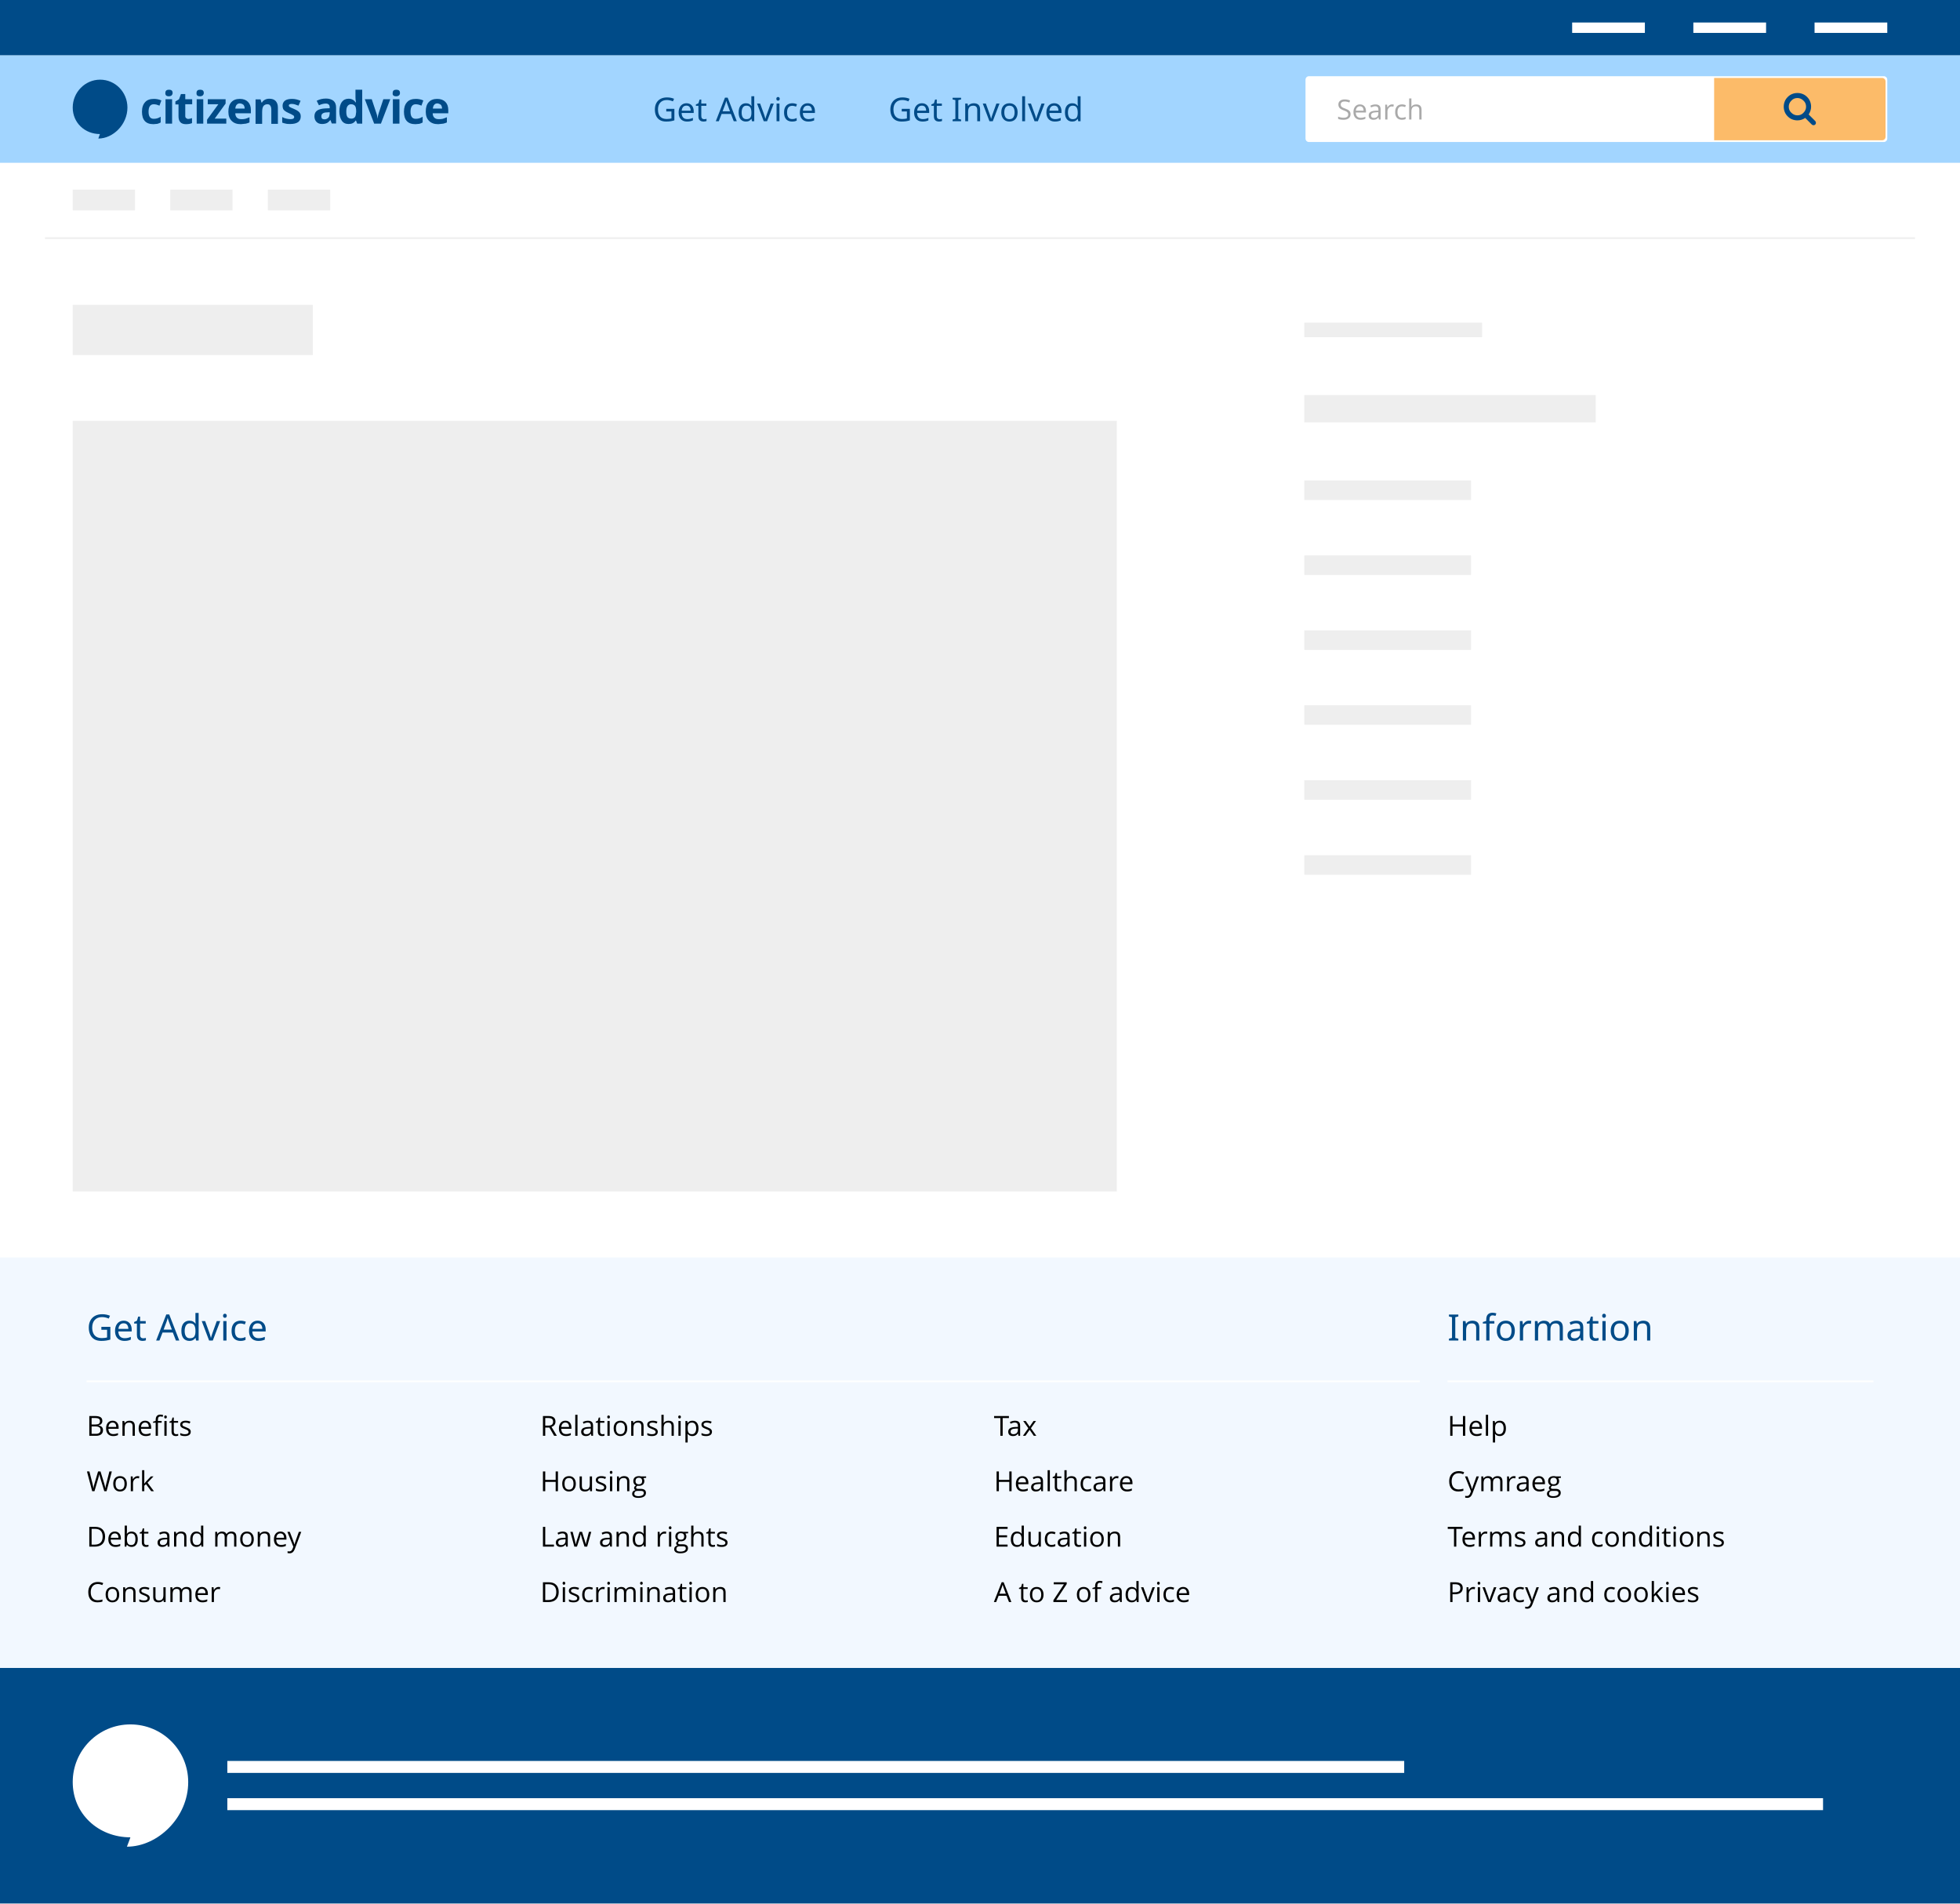
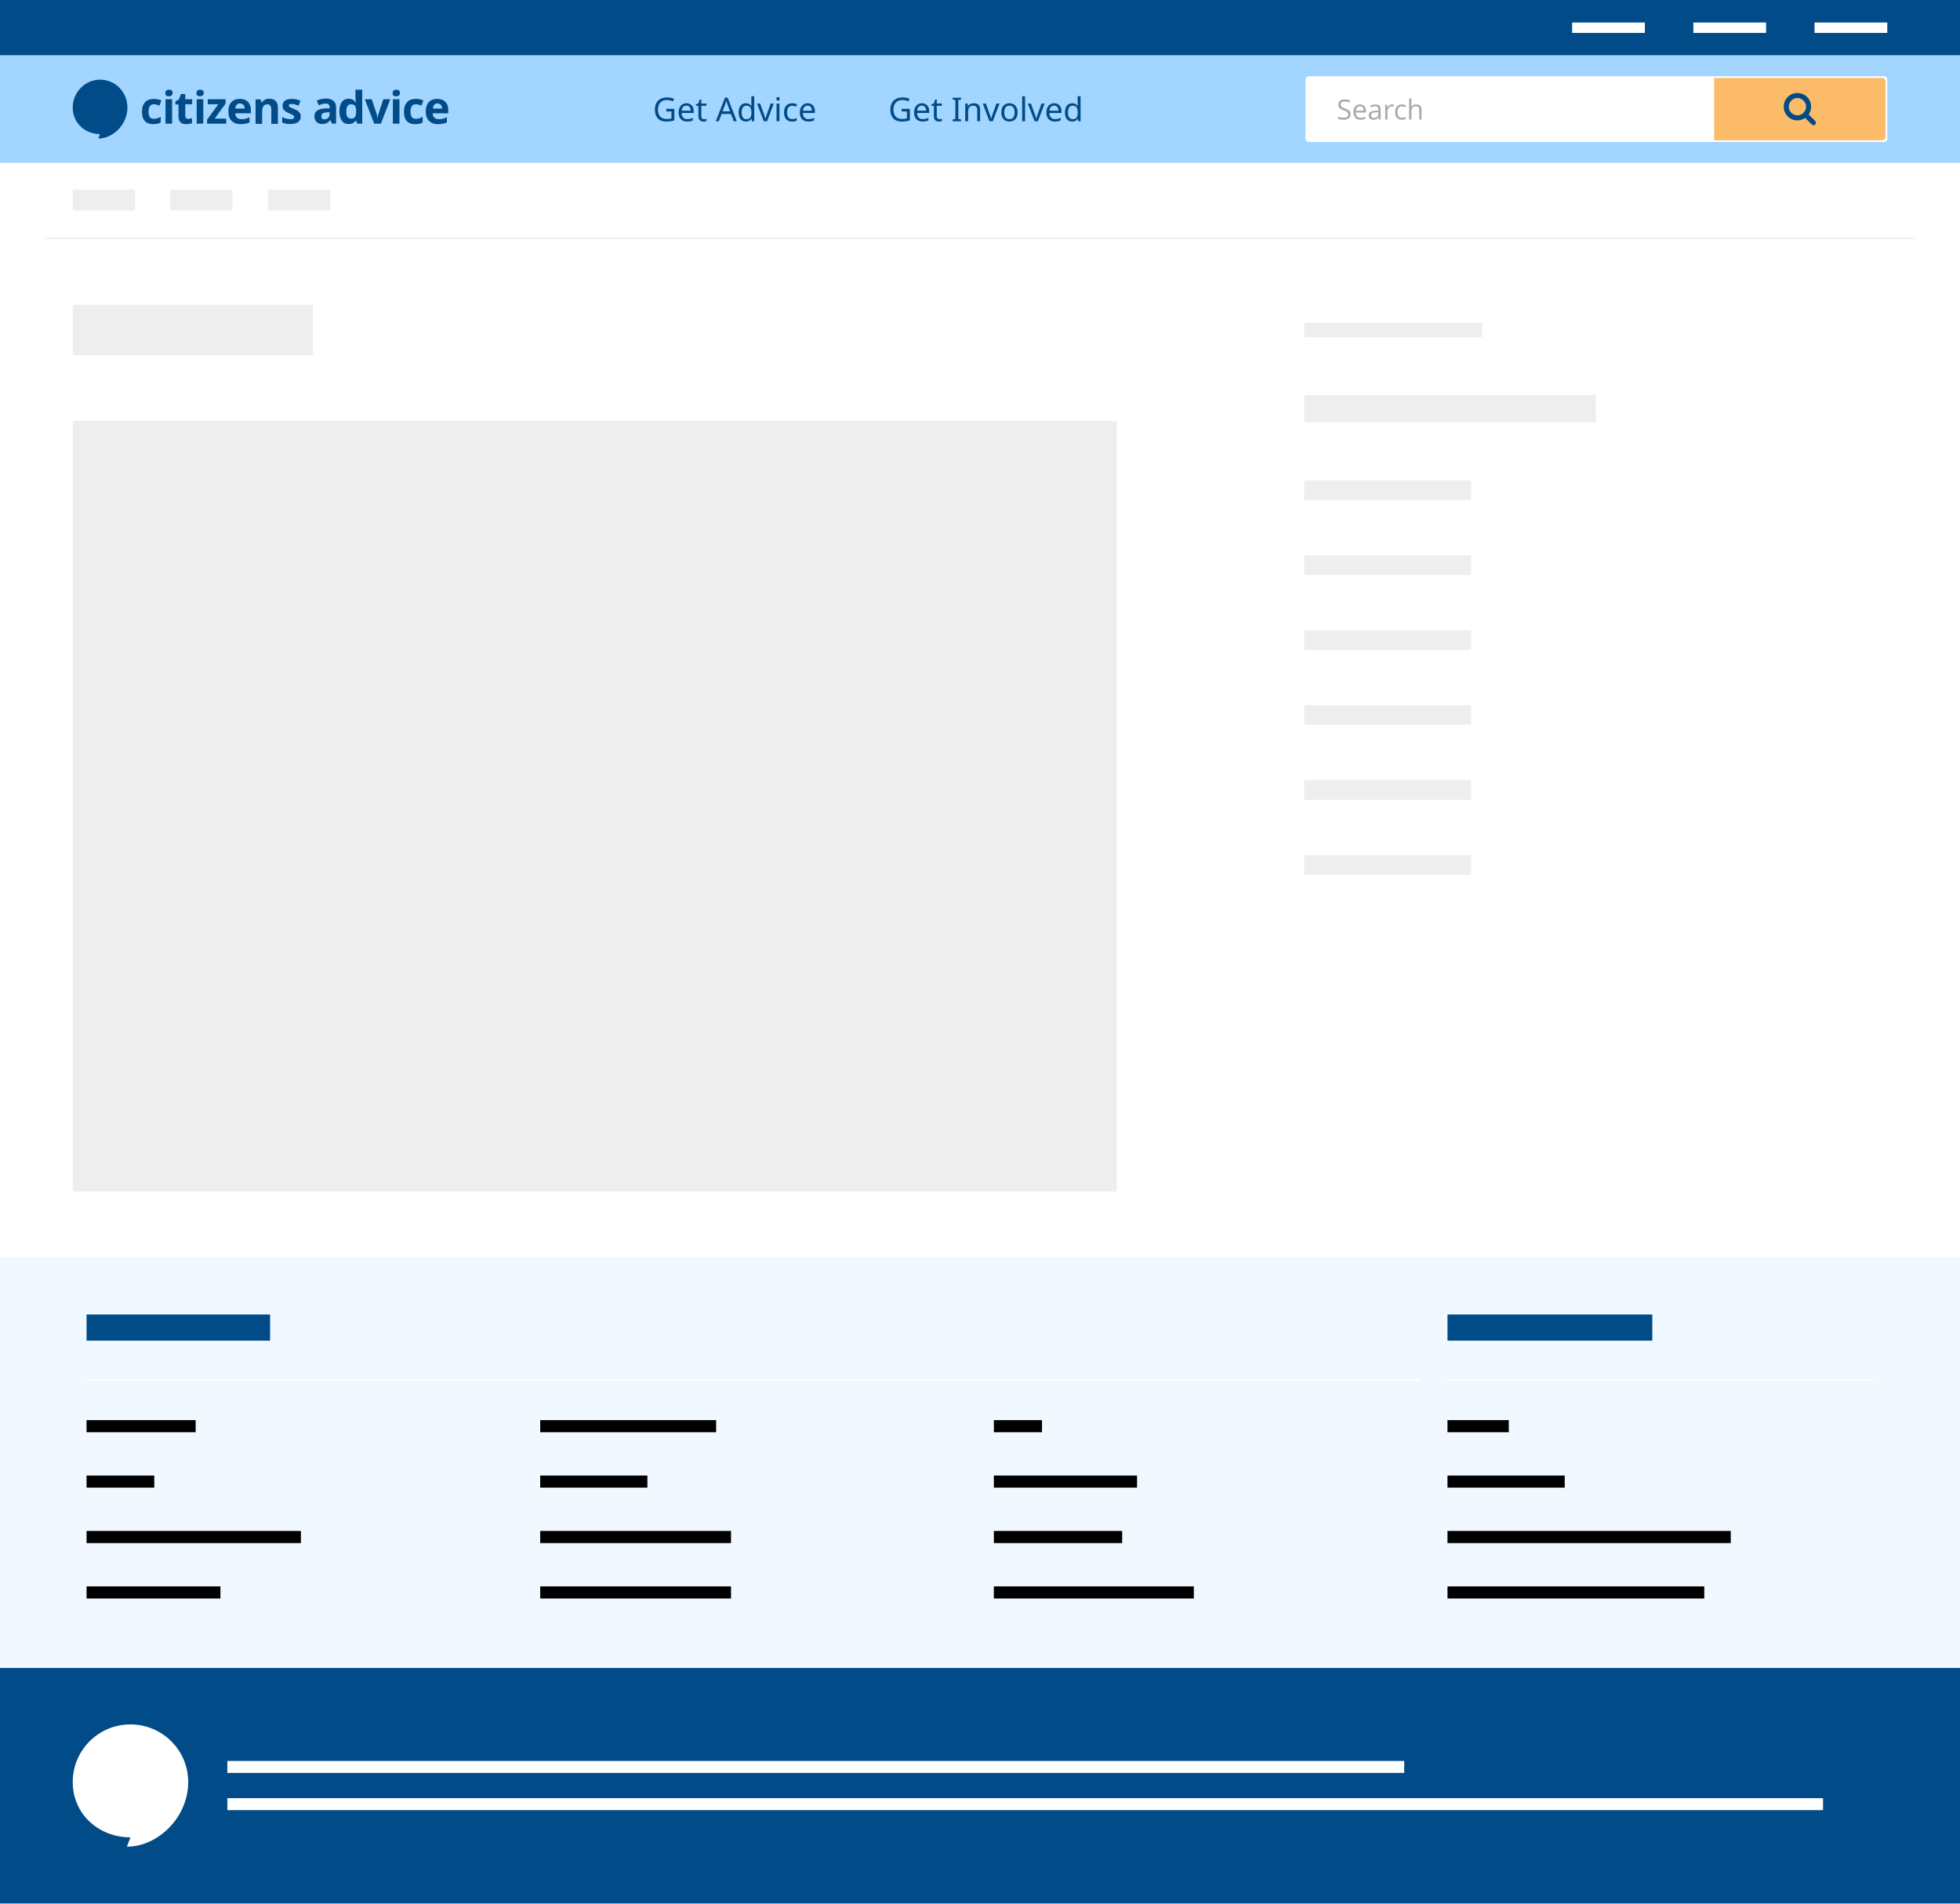
<svg xmlns="http://www.w3.org/2000/svg" version="1.1" id="Layer_1" x="0px" y="0px" width="1132px" height="1099.1px" viewBox="0 0 1132 1099.1" style="enable-background:new 0 0 1132 1099.1;" xml:space="preserve">
  <style type="text/css">
	.st0{fill:#FFFFFF;}
	.st1{fill:#004B88;}
	.st2{fill:#A2D5FF;}
	.st3{fill:#F2F8FF;}
	.st4{font-family:'ArialMT';}
	.st5{font-size:16px;}
- 	.st6{font-family:'OpenSans-Semibold';}
- 	.st7{font-size:21px;}
- 	.st8{font-family:'OpenSans';}
- 	.st9{fill:#A9A9A9;}
- 	.st10{fill:#FCBB69;}
- 	.st11{font-family:'OpenSans-Bold';}
- 	.st12{font-size:19px;}
- 	.st13{fill:#EEEEEE;}
+ 	.st6{fill:#A9A9A9;}
+ 	.st7{font-family:'OpenSans';}
+ 	.st8{fill:#FCBB69;}
+ 	.st9{font-family:'OpenSans-Bold';}
+ 	.st10{font-size:19px;}
+ 	.st11{fill:#EEEEEE;}
</style>
  <path vector-effect="none" class="st0" d="M0,0h1132v1099.1H0V0" />
  <path vector-effect="none" class="st1" d="M0,0h1132v32H0V0" />
  <path vector-effect="none" class="st2" d="M0,32h1132v62H0V32" />
  <path vector-effect="none" class="st3" d="M0,726.1h1132v237H0V726.1" />
  <path class="st0" d="M1088,44H756c-1.1,0-2,0.9-2,2v34c0,1.1,0.9,2,2,2h332c1.1,0,2-0.9,2-2V46C1090,44.9,1089.1,44,1088,44z" />
-   <path vector-effect="none" class="st0" d="M50,797.1h770v1H50V797.1" />
-   <path vector-effect="none" class="st0" d="M836,797.1h246v1H836V797.1" />
+   <path vector-effect="none" class="st0" d="M50,796.5h770v1H50V796.5" />
+   <path vector-effect="none" class="st0" d="M836,796.5h246v1H836V796.5" />
  <path vector-effect="none" class="st1" d="M0,963.1h1132v136H0V963.1" />
  <text transform="matrix(1 0 0 1 950 22)" class="st4 st5"> </text>
  <text transform="matrix(1 0 0 1 1027 22)" class="st4 st5"> </text>
-   <text transform="matrix(1 0 0 1 50 774.0538)" class="st1 st6 st7">Get Advice</text>
-   <text transform="matrix(1 0 0 1 50 829.0538)" class="st8 st5">Benefits</text>
-   <text transform="matrix(1 0 0 1 50 861.0538)" class="st8 st5">Work</text>
-   <text transform="matrix(1 0 0 1 50 893.0538)" class="st8 st5">Debt and money</text>
-   <text transform="matrix(1 0 0 1 50 925.0538)" class="st8 st5">Consumer</text>
-   <text transform="matrix(1 0 0 1 312 829.0538)" class="st8 st5">Relationships</text>
-   <text transform="matrix(1 0 0 1 312 861.0538)" class="st8 st5">Housing</text>
-   <text transform="matrix(1 0 0 1 312 893.0538)" class="st8 st5">Law and rights</text>
-   <text transform="matrix(1 0 0 1 312 925.0538)" class="st8 st5">Discrimination</text>
-   <text transform="matrix(1 0 0 1 574 829.0538)" class="st8 st5">Tax</text>
-   <text transform="matrix(1 0 0 1 574 861.0538)" class="st8 st5">Healthcare</text>
-   <text transform="matrix(1 0 0 1 574 893.0538)" class="st8 st5">Education</text>
-   <text transform="matrix(1 0 0 1 574 925.0538)" class="st8 st5">A to Z of advice</text>
-   <text transform="matrix(1 0 0 1 836 774.0538)" class="st1 st6 st7">Information</text>
-   <text transform="matrix(1 0 0 1 836 829.0538)" class="st8 st5">Help</text>
-   <text transform="matrix(1 0 0 1 836 861.0538)" class="st8 st5">Cymraeg</text>
-   <text transform="matrix(1 0 0 1 836 893.0538)" class="st8 st5">Terms and conditions</text>
-   <text transform="matrix(1 0 0 1 836 925.0538)" class="st8 st5">Privacy and cookies</text>
-   <text transform="matrix(1 0 0 1 772 69)" class="st9 st8 st5">Search</text>
-   <path vector-effect="none" class="st10" d="M990,45h97c1.1,0,2,0.9,2,2v32c0,1.1-0.9,2-2,2h-97V45" />
+   <text transform="matrix(1 0 0 1 772 69)" class="st6 st7 st5">Search</text>
+   <path vector-effect="none" class="st8" d="M990,45h97c1.1,0,2,0.9,2,2v32c0,1.1-0.9,2-2,2h-97V45" />
  <text transform="matrix(1 0 0 1 500 50)" class="st4 st5"> </text>
-   <text transform="matrix(1 0 0 1 377.0689 70)" class="st1 st11 st12">Get Advice </text>
-   <text transform="matrix(1 0 0 1 513.069 70)" class="st1 st11 st12">Get Involved </text>
+   <text transform="matrix(1 0 0 1 377.0689 70)" class="st1 st9 st10">Get Advice </text>
+   <text transform="matrix(1 0 0 1 513.069 70)" class="st1 st9 st10">Get Involved </text>
  <g>
    <path vector-effect="none" class="st1" d="M73.6,62.1c0,9.8-8.3,17.9-16.8,17.9l0.9-2.6C49,77.4,42,70.9,42,62.1S49.1,46,57.8,46   C66.6,46,73.6,53.2,73.6,62.1" />
-     <path vector-effect="none" class="st1" d="M194.1,71.4V62c0-1.7-0.5-2.9-1.5-3.8c-1-0.8-2.5-1.3-4.3-1.3c-2,0-3.7,0.4-5.4,1.3   l1.3,2.6c1.5-0.7,2.8-1,4-1c1.4,0,2.2,0.7,2.2,2.1v0.6l-2.5,0.1c-2.1,0.1-3.6,0.5-4.7,1.2c-1,0.7-1.6,1.8-1.6,3.3   c0,1.4,0.4,2.5,1.2,3.3c0.8,0.8,1.8,1.2,3.2,1.2c1.1,0,2-0.2,2.7-0.5c0.7-0.3,1.3-0.9,2-1.7h0.2l0.7,1.9H194.1 M190.3,66   c0,0.9-0.2,1.5-0.8,2.1c-0.6,0.5-1.3,0.8-2.1,0.8c-1.3,0-1.8-0.6-1.8-1.7c0-0.8,0.2-1.3,0.8-1.7c0.6-0.4,1.3-0.6,2.5-0.6l1.5-0.1   V66 M205.4,69.6h0.2l0.7,1.8h2.9V51.8h-3.9v4.5c0,0.8,0.1,1.7,0.3,2.8h-0.2c-0.9-1.3-2.3-2.1-4-2.1c-1.7,0-3,0.6-4,1.9   c-0.9,1.3-1.4,3.1-1.4,5.4c0,2.3,0.5,4,1.4,5.4c0.9,1.3,2.2,1.9,3.9,1.9C203.2,71.6,204.5,71,205.4,69.6 M200.7,67.6   c-0.5-0.7-0.7-1.7-0.7-3.1c0-1.4,0.2-2.5,0.7-3.2c0.5-0.7,1.1-1.1,2-1.1c1,0,1.8,0.3,2.3,0.9c0.5,0.6,0.7,1.7,0.7,3.2v0.4   c-0.1,1.3-0.3,2.4-0.7,2.9c-0.5,0.6-1.2,0.9-2.1,0.9S201.2,68.2,200.7,67.6 M220,71.4l5.4-14.1h-4l-2.7,8.1   c-0.3,1.1-0.6,2.1-0.6,2.9H218c-0.1-0.9-0.2-1.9-0.6-2.9l-2.7-8.1h-4l5.4,14.1H220 M228.8,55.6c0.7,0,1.2-0.2,1.6-0.5   c0.4-0.3,0.6-0.8,0.6-1.4c0-1.3-0.7-1.9-2.1-1.9c-1.4,0-2.1,0.6-2.1,1.9C226.6,54.9,227.3,55.6,228.8,55.6 M230.7,57.3h-3.8v14.1   h3.8V57.3 M242.2,71.5c0.6-0.2,1.3-0.4,1.9-0.8v-3.3c-0.6,0.4-1.3,0.7-1.9,0.9c-0.6,0.2-1.3,0.3-2.1,0.3c-2,0-3-1.3-3-4.1   c0-2.8,1-4.3,3-4.3c0.6,0,1,0.1,1.6,0.2c0.6,0.2,1.1,0.3,1.7,0.6l1.1-3c-1.3-0.6-2.8-0.9-4.3-0.9c-2.2,0-4,0.6-5.1,1.9   c-1.2,1.3-1.8,3.1-1.8,5.5c0,4.8,2.2,7.2,6.6,7.2C240.8,71.6,241.6,71.6,242.2,71.5 M254.6,60.5c0.5,0.6,0.7,1.3,0.7,2.2H250   c0.1-0.9,0.3-1.7,0.8-2.2c0.5-0.6,1.1-0.8,1.9-0.8C253.4,59.8,254.1,60.1,254.6,60.5 M256,71.4c0.8-0.2,1.5-0.4,2.1-0.7v-3   c-0.8,0.4-1.6,0.6-2.4,0.9c-0.8,0.2-1.6,0.2-2.4,0.2c-1.1,0-1.9-0.3-2.5-0.9c-0.6-0.6-0.9-1.5-0.9-2.5h9v-1.9c0-2-0.6-3.6-1.7-4.7   c-1.1-1.1-2.7-1.7-4.7-1.7c-2.1,0-3.7,0.6-4.9,1.9c-1.2,1.3-1.7,3.1-1.7,5.5c0,2.3,0.6,4,1.9,5.3c1.3,1.3,3,1.9,5.3,1.9   C254.3,71.6,255.3,71.5,256,71.4" />
-     <path vector-effect="none" class="st1" d="M90.9,71.5c0.6-0.2,1.3-0.4,1.9-0.8v-3.3c-0.6,0.4-1.3,0.7-1.9,0.9   c-0.6,0.2-1.3,0.3-2.1,0.3c-2,0-3-1.3-3-4.1c0-2.8,1-4.3,3-4.3c0.6,0,1,0.1,1.6,0.2c0.6,0.2,1.1,0.4,1.7,0.6l1.1-3   c-1.3-0.6-2.8-0.9-4.3-0.9c-2.2,0-4,0.6-5.1,1.9c-1.2,1.3-1.8,3.1-1.8,5.5c0,4.8,2.2,7.2,6.6,7.2C89.5,71.6,90.3,71.6,90.9,71.5    M97.5,55.6c0.7,0,1.2-0.2,1.6-0.5c0.3-0.3,0.6-0.8,0.6-1.4c0-1.3-0.7-1.9-2.1-1.9c-1.4,0-2.1,0.6-2.1,1.9   C95.4,54.9,96.1,55.6,97.5,55.6 M99.4,57.3h-3.8v14.1h3.8V57.3 M107.5,68.2c-0.3-0.2-0.5-0.6-0.5-1.2v-6.8h4v-2.9h-4v-3h-2.5   l-1.1,3l-2.1,1.3v1.7h1.8V67c0,1.6,0.3,2.7,1,3.5c0.7,0.8,1.8,1.2,3.3,1.2c1.4,0,2.5-0.2,3.5-0.6v-2.9c-0.9,0.3-1.7,0.5-2.4,0.5   C108.3,68.6,107.9,68.5,107.5,68.2 M115.5,55.6c0.7,0,1.2-0.2,1.6-0.5c0.3-0.3,0.6-0.8,0.6-1.4c0-1.3-0.7-1.9-2.1-1.9   c-1.4,0-2.1,0.6-2.1,1.9C113.4,54.9,114,55.6,115.5,55.6 M117.4,57.3h-3.8v14.1h3.8V57.3 M130.6,68.5h-6.6l6.3-8.7v-2.5H120v2.9   h6.1l-6.5,8.9v2.3h11.1V68.5 M140.6,60.5c0.5,0.6,0.7,1.3,0.7,2.2h-5.4c0.1-0.9,0.3-1.7,0.8-2.2c0.5-0.6,1.1-0.8,1.9-0.8   C139.5,59.8,140.1,60.1,140.6,60.5 M142,71.4c0.8-0.2,1.5-0.4,2.1-0.7v-3c-0.8,0.4-1.6,0.6-2.4,0.9c-0.8,0.2-1.6,0.2-2.4,0.2   c-1.1,0-1.9-0.3-2.5-0.9c-0.6-0.6-0.9-1.5-0.9-2.5h9v-1.9c0-2-0.6-3.6-1.7-4.7c-1.1-1.1-2.6-1.7-4.7-1.7c-2.1,0-3.7,0.6-4.9,1.9   c-1.2,1.3-1.7,3.1-1.7,5.5c0,2.3,0.6,4,1.9,5.3c1.3,1.3,3,1.9,5.3,1.9C140.3,71.6,141.2,71.5,142,71.4 M160.5,62.2   c0-1.7-0.4-2.9-1.3-3.9c-0.9-0.9-2.1-1.3-3.7-1.3c-0.9,0-1.8,0.2-2.5,0.6c-0.7,0.3-1.3,0.9-1.7,1.6H151l-0.5-1.8h-2.9v14.1h3.8   v-6.6c0-1.7,0.2-2.8,0.7-3.6c0.5-0.7,1.3-1.1,2.3-1.1c0.8,0,1.3,0.2,1.7,0.8c0.4,0.5,0.6,1.3,0.6,2.3v8.2h3.8V62.2L160.5,62.2    M173.3,65.5c-0.2-0.5-0.6-0.9-1.1-1.3c-0.5-0.4-1.3-0.8-2.4-1.3c-1.3-0.5-2.1-0.9-2.4-1.1c-0.4-0.2-0.6-0.6-0.6-0.9   c0-0.6,0.6-0.9,1.7-0.9c0.6,0,1.3,0.1,1.9,0.3c0.6,0.2,1.3,0.5,2,0.7l1.2-2.8c-1.6-0.7-3.2-1.1-4.9-1.1c-1.7,0-3.2,0.3-4.1,1   c-0.9,0.7-1.4,1.7-1.4,2.9c0,0.7,0.1,1.3,0.3,1.8c0.2,0.5,0.6,0.9,1.1,1.3c0.5,0.4,1.3,0.8,2.4,1.3c0.8,0.3,1.3,0.6,1.8,0.9   c0.5,0.2,0.8,0.5,0.9,0.6s0.2,0.5,0.2,0.7c0,0.8-0.7,1.2-2.1,1.2c-0.7,0-1.5-0.1-2.4-0.3c-0.9-0.2-1.7-0.5-2.4-0.9v3.2   c0.6,0.2,1.3,0.5,2.1,0.6c0.7,0.2,1.6,0.2,2.6,0.2c2,0,3.5-0.4,4.5-1.1c1-0.8,1.5-1.8,1.5-3.3C173.7,66.6,173.6,65.9,173.3,65.5" />
+     <path vector-effect="none" class="st1" d="M194.1,71.4V62c0-1.7-0.5-2.9-1.5-3.8c-1-0.8-2.5-1.3-4.3-1.3c-2,0-3.7,0.4-5.4,1.3   l1.3,2.6c1.5-0.7,2.8-1,4-1c1.4,0,2.2,0.7,2.2,2.1v0.6l-2.5,0.1c-2.1,0.1-3.6,0.5-4.7,1.2c-1,0.7-1.6,1.8-1.6,3.3   c0,1.4,0.4,2.5,1.2,3.3s1.8,1.2,3.2,1.2c1.1,0,2-0.2,2.7-0.5s1.3-0.9,2-1.7h0.2l0.7,1.9L194.1,71.4 M190.3,66   c0,0.9-0.2,1.5-0.8,2.1c-0.6,0.5-1.3,0.8-2.1,0.8c-1.3,0-1.8-0.6-1.8-1.7c0-0.8,0.2-1.3,0.8-1.7c0.6-0.4,1.3-0.6,2.5-0.6l1.5-0.1   L190.3,66 M205.4,69.6h0.2l0.7,1.8h2.9V51.8h-3.9v4.5c0,0.8,0.1,1.7,0.3,2.8h-0.2c-0.9-1.3-2.3-2.1-4-2.1s-3,0.6-4,1.9   c-0.9,1.3-1.4,3.1-1.4,5.4s0.5,4,1.4,5.4c0.9,1.3,2.2,1.9,3.9,1.9C203.2,71.6,204.5,71,205.4,69.6 M200.7,67.6   c-0.5-0.7-0.7-1.7-0.7-3.1s0.2-2.5,0.7-3.2s1.1-1.1,2-1.1c1,0,1.8,0.3,2.3,0.9c0.5,0.6,0.7,1.7,0.7,3.2v0.4   c-0.1,1.3-0.3,2.4-0.7,2.9c-0.5,0.6-1.2,0.9-2.1,0.9S201.2,68.2,200.7,67.6 M220,71.4l5.4-14.1h-4l-2.7,8.1   c-0.3,1.1-0.6,2.1-0.6,2.9H218c-0.1-0.9-0.2-1.9-0.6-2.9l-2.7-8.1h-4l5.4,14.1H220 M228.8,55.6c0.7,0,1.2-0.2,1.6-0.5   c0.4-0.3,0.6-0.8,0.6-1.4c0-1.3-0.7-1.9-2.1-1.9c-1.4,0-2.1,0.6-2.1,1.9C226.6,54.9,227.3,55.6,228.8,55.6 M230.7,57.3h-3.8v14.1   h3.8V57.3 M242.2,71.5c0.6-0.2,1.3-0.4,1.9-0.8v-3.3c-0.6,0.4-1.3,0.7-1.9,0.9c-0.6,0.2-1.3,0.3-2.1,0.3c-2,0-3-1.3-3-4.1   c0-2.8,1-4.3,3-4.3c0.6,0,1,0.1,1.6,0.2c0.6,0.2,1.1,0.3,1.7,0.6l1.1-3c-1.3-0.6-2.8-0.9-4.3-0.9c-2.2,0-4,0.6-5.1,1.9   c-1.2,1.3-1.8,3.1-1.8,5.5c0,4.8,2.2,7.2,6.6,7.2C240.8,71.6,241.6,71.6,242.2,71.5 M254.6,60.5c0.5,0.6,0.7,1.3,0.7,2.2H250   c0.1-0.9,0.3-1.7,0.8-2.2c0.5-0.6,1.1-0.8,1.9-0.8C253.4,59.8,254.1,60.1,254.6,60.5 M256,71.4c0.8-0.2,1.5-0.4,2.1-0.7v-3   c-0.8,0.4-1.6,0.6-2.4,0.9c-0.8,0.2-1.6,0.2-2.4,0.2c-1.1,0-1.9-0.3-2.5-0.9s-0.9-1.5-0.9-2.5h9v-1.9c0-2-0.6-3.6-1.7-4.7   c-1.1-1.1-2.7-1.7-4.7-1.7c-2.1,0-3.7,0.6-4.9,1.9c-1.2,1.3-1.7,3.1-1.7,5.5c0,2.3,0.6,4,1.9,5.3c1.3,1.3,3,1.9,5.3,1.9   C254.3,71.6,255.3,71.5,256,71.4" />
+     <path vector-effect="none" class="st1" d="M90.9,71.5c0.6-0.2,1.3-0.4,1.9-0.8v-3.3c-0.6,0.4-1.3,0.7-1.9,0.9   c-0.6,0.2-1.3,0.3-2.1,0.3c-2,0-3-1.3-3-4.1c0-2.8,1-4.3,3-4.3c0.6,0,1,0.1,1.6,0.2c0.6,0.2,1.1,0.4,1.7,0.6l1.1-3   c-1.3-0.6-2.8-0.9-4.3-0.9c-2.2,0-4,0.6-5.1,1.9c-1.2,1.3-1.8,3.1-1.8,5.5c0,4.8,2.2,7.2,6.6,7.2C89.5,71.6,90.3,71.6,90.9,71.5    M97.5,55.6c0.7,0,1.2-0.2,1.6-0.5c0.3-0.3,0.6-0.8,0.6-1.4c0-1.3-0.7-1.9-2.1-1.9s-2.1,0.6-2.1,1.9C95.4,54.9,96.1,55.6,97.5,55.6    M99.4,57.3h-3.8v14.1h3.8V57.3 M107.5,68.2c-0.3-0.2-0.5-0.6-0.5-1.2v-6.8h4v-2.9h-4v-3h-2.5l-1.1,3l-2.1,1.3v1.7h1.8V67   c0,1.6,0.3,2.7,1,3.5s1.8,1.2,3.3,1.2c1.4,0,2.5-0.2,3.5-0.6v-2.9c-0.9,0.3-1.7,0.5-2.4,0.5C108.3,68.6,107.9,68.5,107.5,68.2    M115.5,55.6c0.7,0,1.2-0.2,1.6-0.5c0.3-0.3,0.6-0.8,0.6-1.4c0-1.3-0.7-1.9-2.1-1.9s-2.1,0.6-2.1,1.9   C113.4,54.9,114,55.6,115.5,55.6 M117.4,57.3h-3.8v14.1h3.8V57.3 M130.6,68.5H124l6.3-8.7v-2.5H120v2.9h6.1l-6.5,8.9v2.3h11.1   L130.6,68.5 M140.6,60.5c0.5,0.6,0.7,1.3,0.7,2.2h-5.4c0.1-0.9,0.3-1.7,0.8-2.2c0.5-0.6,1.1-0.8,1.9-0.8   C139.5,59.8,140.1,60.1,140.6,60.5 M142,71.4c0.8-0.2,1.5-0.4,2.1-0.7v-3c-0.8,0.4-1.6,0.6-2.4,0.9c-0.8,0.2-1.6,0.2-2.4,0.2   c-1.1,0-1.9-0.3-2.5-0.9s-0.9-1.5-0.9-2.5h9v-1.9c0-2-0.6-3.6-1.7-4.7c-1.1-1.1-2.6-1.7-4.7-1.7c-2.1,0-3.7,0.6-4.9,1.9   c-1.2,1.3-1.7,3.1-1.7,5.5c0,2.3,0.6,4,1.9,5.3c1.3,1.3,3,1.9,5.3,1.9C140.3,71.6,141.2,71.5,142,71.4 M160.5,62.2   c0-1.7-0.4-2.9-1.3-3.9c-0.9-0.9-2.1-1.3-3.7-1.3c-0.9,0-1.8,0.2-2.5,0.6c-0.7,0.3-1.3,0.9-1.7,1.6H151l-0.5-1.8h-2.9v14.1h3.8   v-6.6c0-1.7,0.2-2.8,0.7-3.6c0.5-0.7,1.3-1.1,2.3-1.1c0.8,0,1.3,0.2,1.7,0.8c0.4,0.5,0.6,1.3,0.6,2.3v8.2h3.8L160.5,62.2   L160.5,62.2 M173.3,65.5c-0.2-0.5-0.6-0.9-1.1-1.3s-1.3-0.8-2.4-1.3c-1.3-0.5-2.1-0.9-2.4-1.1c-0.4-0.2-0.6-0.6-0.6-0.9   c0-0.6,0.6-0.9,1.7-0.9c0.6,0,1.3,0.1,1.9,0.3c0.6,0.2,1.3,0.5,2,0.7l1.2-2.8c-1.6-0.7-3.2-1.1-4.9-1.1s-3.2,0.3-4.1,1   c-0.9,0.7-1.4,1.7-1.4,2.9c0,0.7,0.1,1.3,0.3,1.8s0.6,0.9,1.1,1.3c0.5,0.4,1.3,0.8,2.4,1.3c0.8,0.3,1.3,0.6,1.8,0.9   c0.5,0.2,0.8,0.5,0.9,0.6s0.2,0.5,0.2,0.7c0,0.8-0.7,1.2-2.1,1.2c-0.7,0-1.5-0.1-2.4-0.3c-0.9-0.2-1.7-0.5-2.4-0.9v3.2   c0.6,0.2,1.3,0.5,2.1,0.6c0.7,0.2,1.6,0.2,2.6,0.2c2,0,3.5-0.4,4.5-1.1c1-0.8,1.5-1.8,1.5-3.3C173.7,66.6,173.6,65.9,173.3,65.5" />
  </g>
-   <path vector-effect="none" class="st13" d="M26,137h1080v1H26V137" />
+   <path vector-effect="none" class="st11" d="M26,137h1080v1H26V137" />
  <g>
    <rect x="1048" y="13" class="st0" width="42" height="6" />
    <rect x="978" y="13" class="st0" width="42" height="6" />
    <rect x="908" y="13" class="st0" width="42" height="6" />
  </g>
  <g>
    <g>
-       <rect x="42" y="109.5" class="st13" width="36" height="12" />
+       <rect x="42" y="109.5" class="st11" width="36" height="12" />
    </g>
    <g>
-       <rect x="98.3" y="109.5" class="st13" width="36" height="12" />
+       <rect x="98.3" y="109.5" class="st11" width="36" height="12" />
    </g>
    <g>
-       <rect x="154.7" y="109.5" class="st13" width="36" height="12" />
+       <rect x="154.7" y="109.5" class="st11" width="36" height="12" />
    </g>
  </g>
  <g>
-     <path vector-effect="none" class="st13" d="M42,243h603v445H42V243" />
+     <path vector-effect="none" class="st11" d="M42,243h603v445H42V243" />
  </g>
  <g>
-     <rect x="42" y="176" class="st13" width="138.7" height="29" />
+     <rect x="42" y="176" class="st11" width="138.7" height="29" />
  </g>
-   <rect x="753.3" y="277.4" class="st13" width="96.3" height="11.3" />
-   <rect x="753.3" y="320.7" class="st13" width="96.3" height="11.3" />
-   <rect x="753.3" y="364" class="st13" width="96.3" height="11.3" />
-   <rect x="753.3" y="407.2" class="st13" width="96.3" height="11.3" />
-   <rect x="753.3" y="450.5" class="st13" width="96.3" height="11.3" />
-   <rect x="753.3" y="493.8" class="st13" width="96.3" height="11.3" />
-   <rect x="753.3" y="228.1" class="st13" width="168.3" height="15.8" />
-   <rect x="753.3" y="186.3" class="st13" width="102.7" height="8.4" />
-   <path class="st1" d="M1043.1,61.6c0-1.4-0.5-2.6-1.5-3.5c-1-1-2.2-1.5-3.5-1.5c-1.4,0-2.6,0.5-3.5,1.5c-1,1-1.5,2.2-1.5,3.5  c0,1.4,0.5,2.6,1.5,3.5c1,1,2.2,1.5,3.5,1.5c1.4,0,2.6-0.5,3.5-1.5C1042.6,64.1,1043.1,62.9,1043.1,61.6z M1048.8,70.9  c0,0.4-0.1,0.7-0.4,1c-0.3,0.3-0.6,0.4-1,0.4c-0.4,0-0.7-0.1-1-0.4l-3.8-3.8c-1.3,0.9-2.8,1.4-4.5,1.4c-1.1,0-2.1-0.2-3.1-0.6  c-1-0.4-1.8-1-2.5-1.7c-0.7-0.7-1.3-1.5-1.7-2.5c-0.4-1-0.6-2-0.6-3.1c0-1.1,0.2-2.1,0.6-3.1c0.4-1,1-1.8,1.7-2.5  c0.7-0.7,1.5-1.3,2.5-1.7c1-0.4,2-0.6,3.1-0.6c1.1,0,2.1,0.2,3.1,0.6c1,0.4,1.8,1,2.5,1.7c0.7,0.7,1.3,1.5,1.7,2.5  c0.4,1,0.6,2,0.6,3.1c0,1.6-0.5,3.1-1.4,4.5l3.8,3.8C1048.6,70.1,1048.8,70.5,1048.8,70.9z" />
+   <rect x="753.3" y="277.4" class="st11" width="96.3" height="11.3" />
+   <rect x="753.3" y="320.7" class="st11" width="96.3" height="11.3" />
+   <rect x="753.3" y="364" class="st11" width="96.3" height="11.3" />
+   <rect x="753.3" y="407.2" class="st11" width="96.3" height="11.3" />
+   <rect x="753.3" y="450.5" class="st11" width="96.3" height="11.3" />
+   <rect x="753.3" y="493.8" class="st11" width="96.3" height="11.3" />
+   <rect x="753.3" y="228.1" class="st11" width="168.3" height="15.8" />
+   <rect x="753.3" y="186.3" class="st11" width="102.7" height="8.4" />
+   <path class="st1" d="M1043.1,61.6c0-1.4-0.5-2.6-1.5-3.5c-1-1-2.2-1.5-3.5-1.5c-1.4,0-2.6,0.5-3.5,1.5c-1,1-1.5,2.2-1.5,3.5  c0,1.4,0.5,2.6,1.5,3.5c1,1,2.2,1.5,3.5,1.5c1.4,0,2.6-0.5,3.5-1.5C1042.6,64.1,1043.1,62.9,1043.1,61.6z M1048.8,70.9  c0,0.4-0.1,0.7-0.4,1s-0.6,0.4-1,0.4s-0.7-0.1-1-0.4l-3.8-3.8c-1.3,0.9-2.8,1.4-4.5,1.4c-1.1,0-2.1-0.2-3.1-0.6s-1.8-1-2.5-1.7  s-1.3-1.5-1.7-2.5c-0.4-1-0.6-2-0.6-3.1s0.2-2.1,0.6-3.1s1-1.8,1.7-2.5s1.5-1.3,2.5-1.7s2-0.6,3.1-0.6s2.1,0.2,3.1,0.6  c1,0.4,1.8,1,2.5,1.7s1.3,1.5,1.7,2.5c0.4,1,0.6,2,0.6,3.1c0,1.6-0.5,3.1-1.4,4.5l3.8,3.8C1048.6,70.1,1048.8,70.5,1048.8,70.9z" />
  <g>
    <path vector-effect="none" class="st0" d="M108.7,1029c0,20.4-17.5,37.3-35.4,37.3c0,0,2.1-5.4,2-5.4c-18.4,0-33.3-13.5-33.3-31.9   s14.9-33.3,33.3-33.3C93.8,995.7,108.7,1010.6,108.7,1029" />
    <rect x="131.3" y="1016.8" class="st0" width="679.7" height="6.9" />
    <rect x="131.3" y="1038.3" class="st0" width="921.6" height="6.9" />
  </g>
+   <rect x="50" y="820" width="63" height="7" />
+   <rect x="50" y="852" width="39.1" height="7" />
+   <rect x="50" y="884" width="123.8" height="7" />
+   <rect x="50" y="916" width="77.3" height="7" />
+   <rect x="312" y="820" width="101.6" height="7" />
+   <rect x="312" y="852" width="61.9" height="7" />
+   <rect x="312" y="884" width="110.2" height="7" />
+   <rect x="312" y="916" width="110.2" height="7" />
+   <rect x="574" y="820" width="27.8" height="7" />
+   <rect x="574" y="852" width="82.7" height="7" />
+   <rect x="574" y="884" width="74.1" height="7" />
+   <rect x="574" y="916" width="115.5" height="7" />
+   <rect x="836" y="820" width="35.4" height="7" />
+   <rect x="836" y="852" width="67.7" height="7" />
+   <rect x="836" y="884" width="163.6" height="7" />
+   <rect x="836" y="916" width="148.3" height="7" />
+   <rect x="50" y="759" class="st1" width="106" height="15.1" />
+   <rect x="836" y="759" class="st1" width="118.3" height="15.1" />
</svg>
